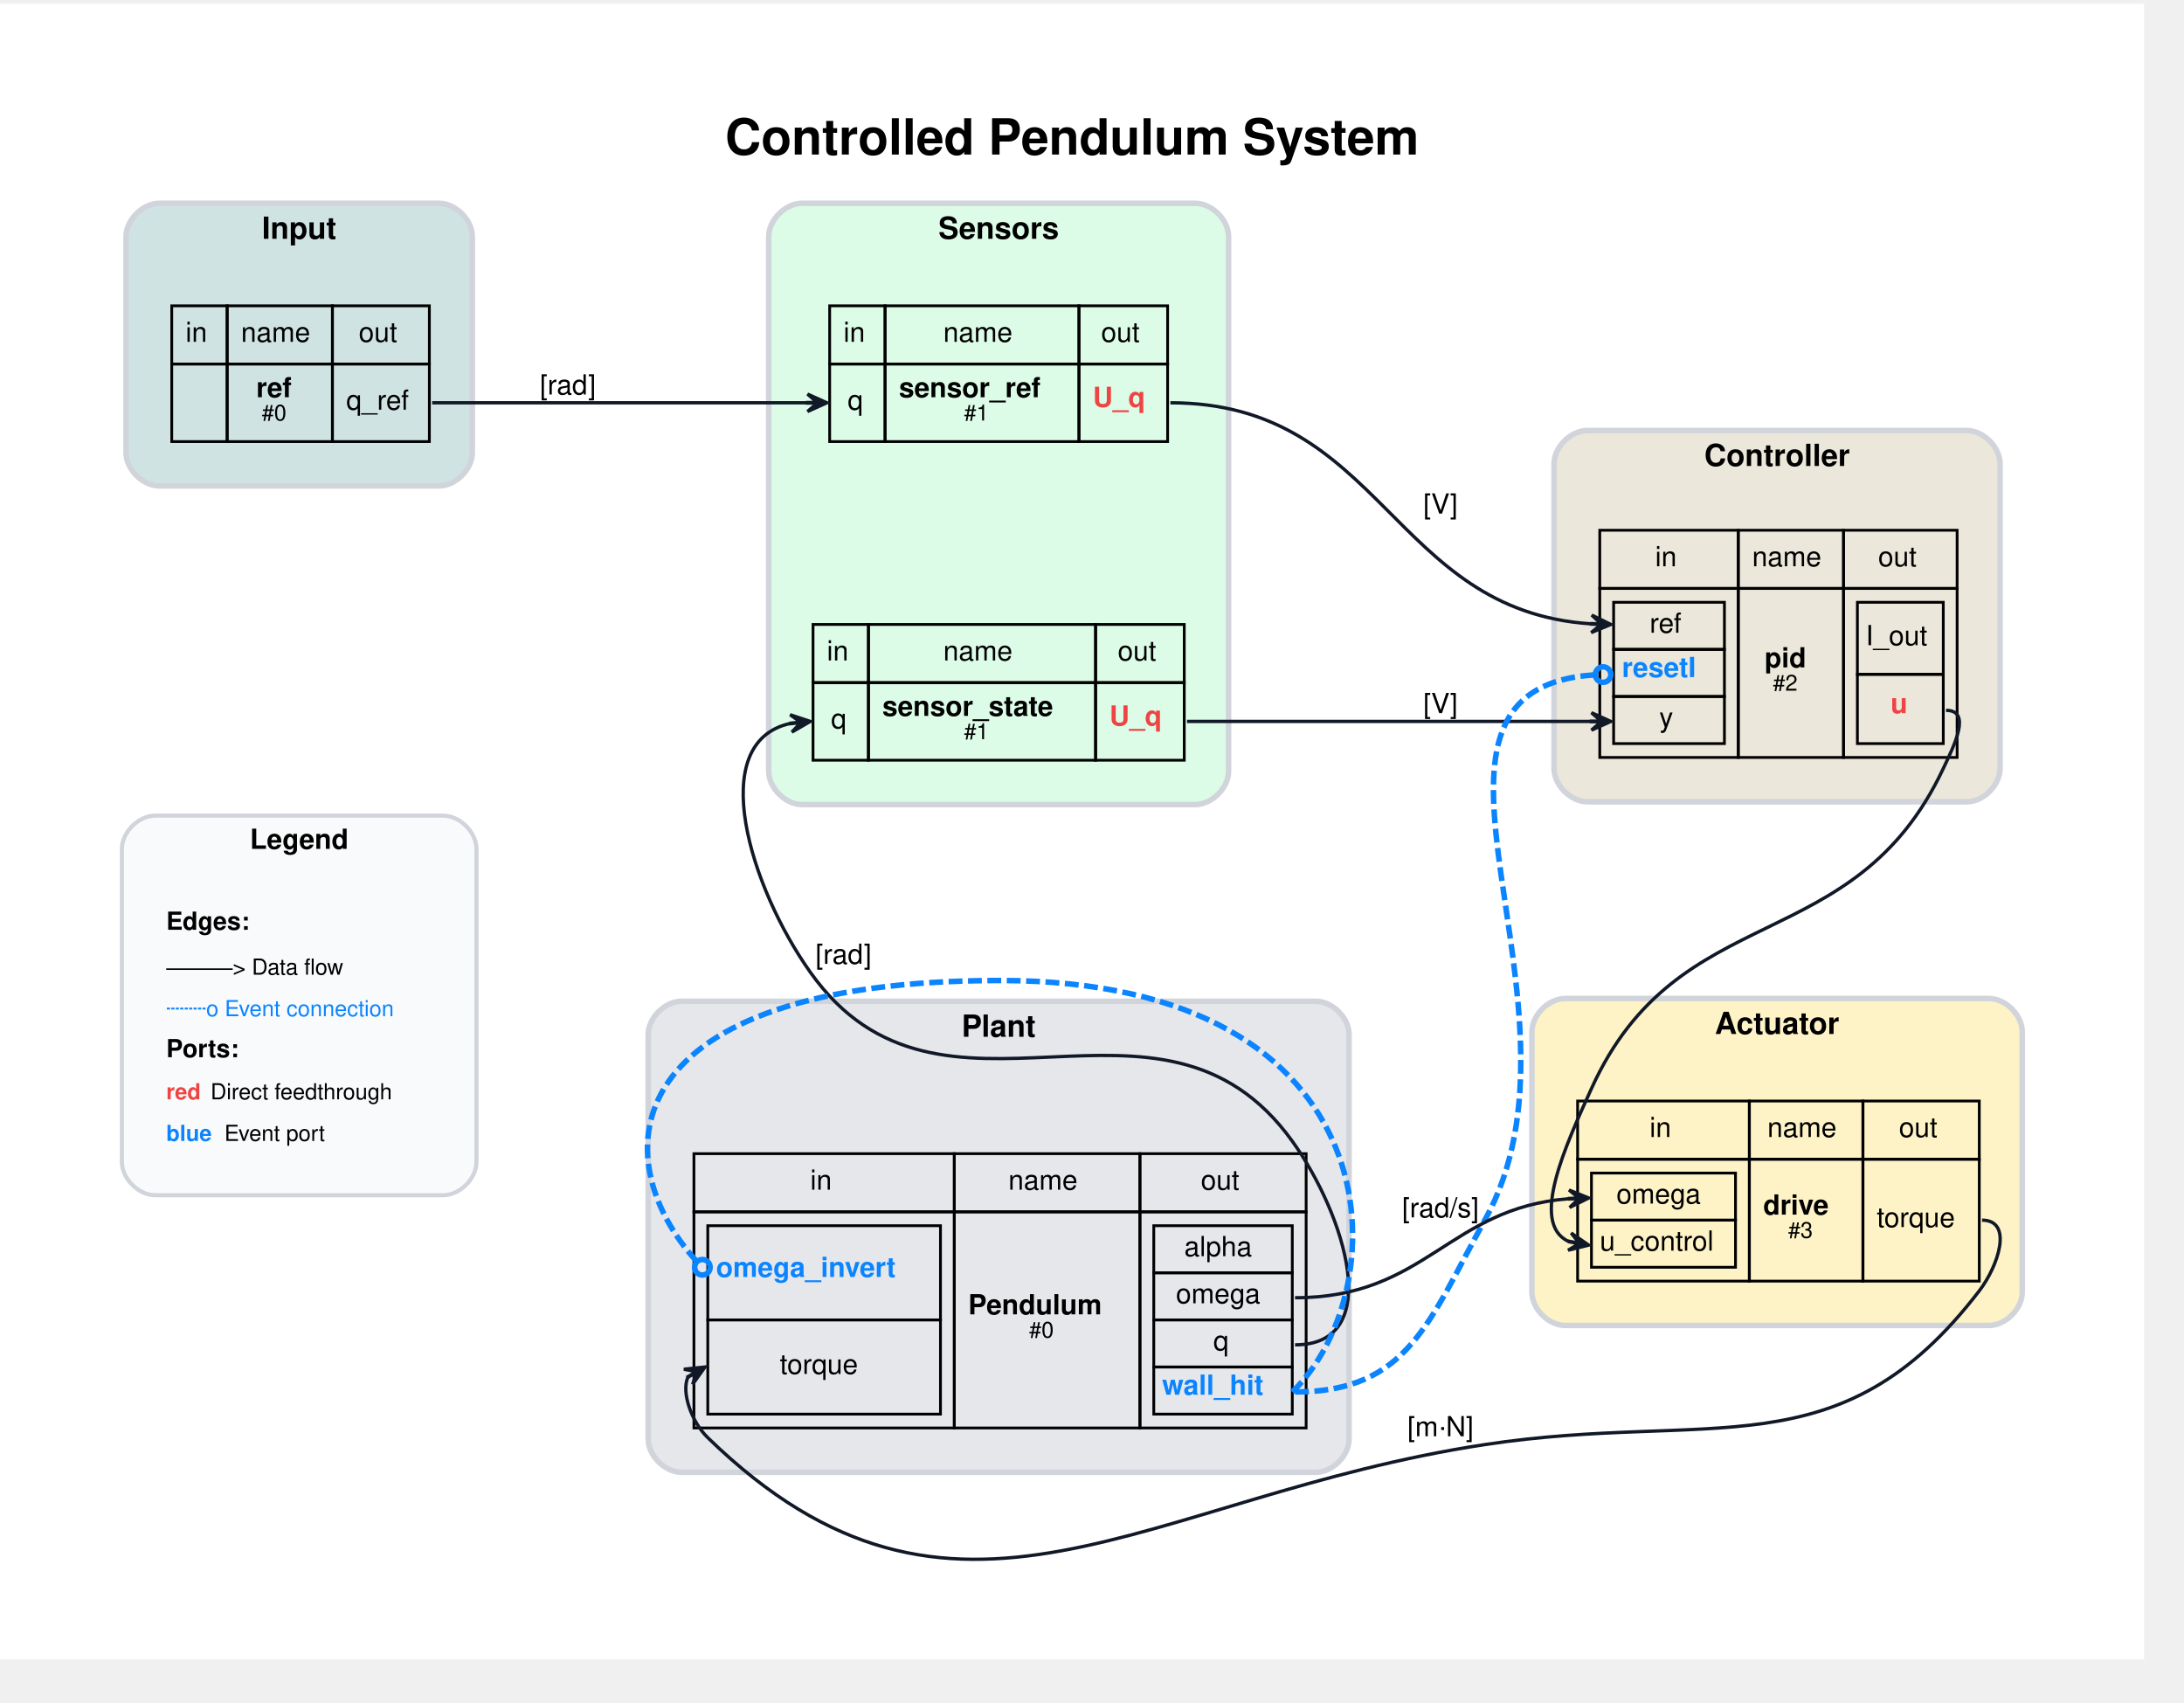
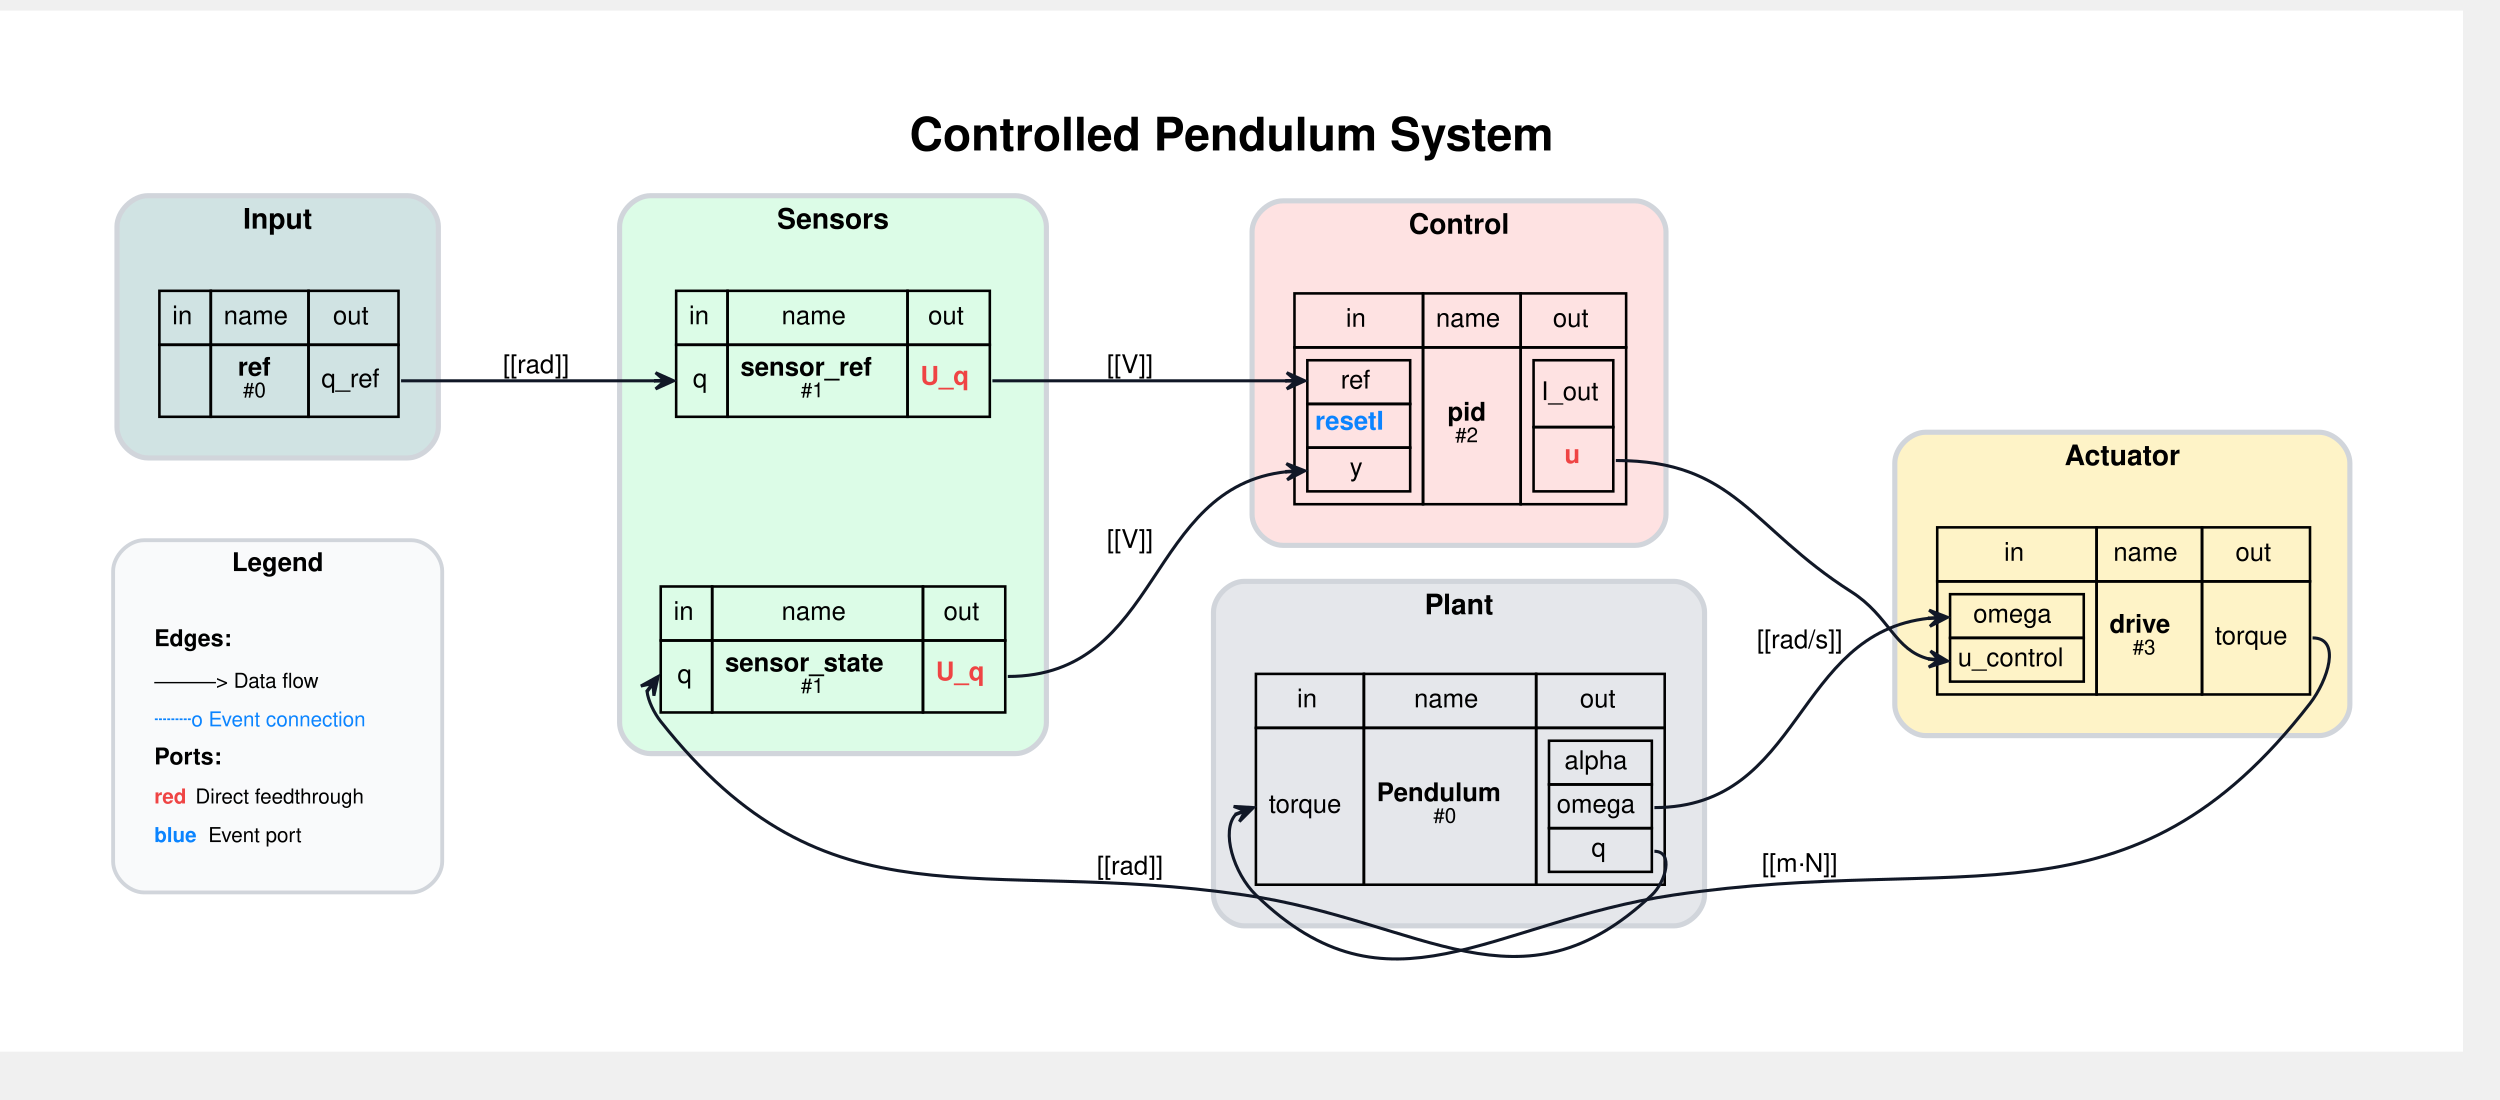
- <svg xmlns="http://www.w3.org/2000/svg" width="803pt" height="626pt" viewBox="14.40 14.40 788.40 611.87">
-   <g id="graph0" class="graph" transform="scale(1 1) rotate(0) translate(50.4 575.87)">
-     <polygon fill="white" stroke="transparent" points="-36,36 -36,-561.47 738,-561.47 738,36 -36,36" />
-     <text text-anchor="middle" x="351" y="-507.07" font-family="Helvetica,sans-Serif" font-weight="bold" font-size="18.00">Controlled Pendulum System</text>
+ <svg xmlns="http://www.w3.org/2000/svg" width="987pt" height="434pt" viewBox="14.40 14.40 972.40 419.34">
+   <g id="graph0" class="graph" transform="scale(1 1) rotate(0) translate(50.4 383.34)">
+     <polygon fill="white" stroke="transparent" points="-36,36 -36,-368.94 922,-368.94 922,36 -36,36" />
+     <text text-anchor="middle" x="443" y="-314.54" font-family="Helvetica,sans-Serif" font-weight="bold" font-size="18.00">Controlled Pendulum System</text>
    <g id="clust1" class="cluster">
-       <path fill="#f9fafb" stroke="#d1d5db" stroke-width="1.5" d="M20,-131.47C20,-131.47 124,-131.47 124,-131.47 130,-131.47 136,-137.47 136,-143.47 136,-143.47 136,-256.47 136,-256.47 136,-262.47 130,-268.47 124,-268.47 124,-268.47 20,-268.47 20,-268.47 14,-268.47 8,-262.47 8,-256.47 8,-256.47 8,-143.47 8,-143.47 8,-137.47 14,-131.47 20,-131.47" />
-       <text text-anchor="middle" x="72" y="-256.47" font-family="Helvetica,sans-Serif" font-weight="bold" font-size="10.00">Legend</text>
+       <path fill="#f9fafb" stroke="#d1d5db" stroke-width="1.5" d="M20,-25.94C20,-25.94 124,-25.94 124,-25.94 130,-25.94 136,-31.94 136,-37.94 136,-37.94 136,-150.94 136,-150.94 136,-156.94 130,-162.94 124,-162.94 124,-162.94 20,-162.94 20,-162.94 14,-162.94 8,-156.94 8,-150.94 8,-150.94 8,-37.94 8,-37.94 8,-31.94 14,-25.94 20,-25.94" />
+       <text text-anchor="middle" x="72" y="-150.94" font-family="Helvetica,sans-Serif" font-weight="bold" font-size="10.00">Legend</text>
    </g>
    <g id="clust2" class="cluster">
-       <path fill="#d0e3e3" stroke="#d1d5db" stroke-width="2" d="M21.5,-387.47C21.5,-387.47 122.5,-387.47 122.5,-387.47 128.5,-387.47 134.5,-393.47 134.5,-399.47 134.5,-399.47 134.5,-477.47 134.5,-477.47 134.5,-483.47 128.5,-489.47 122.5,-489.47 122.5,-489.47 21.5,-489.47 21.5,-489.47 15.5,-489.47 9.5,-483.47 9.5,-477.47 9.5,-477.47 9.5,-399.47 9.5,-399.47 9.5,-393.47 15.5,-387.47 21.5,-387.47" />
-       <text text-anchor="middle" x="72" y="-476.67" font-family="Helvetica,sans-Serif" font-weight="bold" font-size="11.00">Input</text>
+       <path fill="#d0e3e3" stroke="#d1d5db" stroke-width="2" d="M21.5,-194.94C21.5,-194.94 122.5,-194.94 122.5,-194.94 128.5,-194.94 134.5,-200.94 134.5,-206.94 134.5,-206.94 134.5,-284.94 134.5,-284.94 134.5,-290.94 128.5,-296.94 122.5,-296.94 122.5,-296.94 21.5,-296.94 21.5,-296.94 15.5,-296.94 9.5,-290.94 9.5,-284.94 9.5,-284.94 9.5,-206.94 9.5,-206.94 9.5,-200.94 15.5,-194.94 21.5,-194.94" />
+       <text text-anchor="middle" x="72" y="-284.14" font-family="Helvetica,sans-Serif" font-weight="bold" font-size="11.00">Input</text>
    </g>
    <g id="clust3" class="cluster">
-       <path fill="#dcfce7" stroke="#d1d5db" stroke-width="2" d="M253.5,-272.47C253.5,-272.47 395.5,-272.47 395.5,-272.47 401.5,-272.47 407.5,-278.47 407.5,-284.47 407.5,-284.47 407.5,-477.47 407.5,-477.47 407.5,-483.47 401.5,-489.47 395.5,-489.47 395.5,-489.47 253.5,-489.47 253.5,-489.47 247.5,-489.47 241.5,-483.47 241.5,-477.47 241.5,-477.47 241.5,-284.47 241.5,-284.47 241.5,-278.47 247.5,-272.47 253.5,-272.47" />
-       <text text-anchor="middle" x="324.5" y="-476.67" font-family="Helvetica,sans-Serif" font-weight="bold" font-size="11.00">Sensors</text>
+       <path fill="#dcfce7" stroke="#d1d5db" stroke-width="2" d="M217,-79.94C217,-79.94 359,-79.94 359,-79.94 365,-79.94 371,-85.94 371,-91.94 371,-91.94 371,-284.94 371,-284.94 371,-290.94 365,-296.94 359,-296.94 359,-296.94 217,-296.94 217,-296.94 211,-296.94 205,-290.94 205,-284.94 205,-284.94 205,-91.94 205,-91.94 205,-85.94 211,-79.94 217,-79.94" />
+       <text text-anchor="middle" x="288" y="-284.14" font-family="Helvetica,sans-Serif" font-weight="bold" font-size="11.00">Sensors</text>
    </g>
    <g id="clust4" class="cluster">
-       <path fill="#ebe7da" stroke="#d1d5db" stroke-width="2" d="M537,-273.47C537,-273.47 674,-273.47 674,-273.47 680,-273.47 686,-279.47 686,-285.47 686,-285.47 686,-395.47 686,-395.47 686,-401.47 680,-407.47 674,-407.47 674,-407.47 537,-407.47 537,-407.47 531,-407.47 525,-401.47 525,-395.47 525,-395.47 525,-285.47 525,-285.47 525,-279.47 531,-273.47 537,-273.47" />
-       <text text-anchor="middle" x="605.5" y="-394.67" font-family="Helvetica,sans-Serif" font-weight="bold" font-size="11.00">Controller</text>
+       <path fill="#fee2e2" stroke="#d1d5db" stroke-width="2" d="M463,-160.94C463,-160.94 600,-160.94 600,-160.94 606,-160.94 612,-166.94 612,-172.94 612,-172.94 612,-282.94 612,-282.94 612,-288.94 606,-294.94 600,-294.94 600,-294.94 463,-294.94 463,-294.94 457,-294.94 451,-288.94 451,-282.94 451,-282.94 451,-172.94 451,-172.94 451,-166.94 457,-160.94 463,-160.94" />
+       <text text-anchor="middle" x="531.5" y="-282.14" font-family="Helvetica,sans-Serif" font-weight="bold" font-size="11.00">Control</text>
    </g>
    <g id="clust5" class="cluster">
-       <path fill="#fef3c7" stroke="#d1d5db" stroke-width="2" d="M529,-84.47C529,-84.47 682,-84.47 682,-84.47 688,-84.47 694,-90.47 694,-96.47 694,-96.47 694,-190.47 694,-190.47 694,-196.47 688,-202.47 682,-202.47 682,-202.47 529,-202.47 529,-202.47 523,-202.47 517,-196.47 517,-190.47 517,-190.47 517,-96.47 517,-96.47 517,-90.47 523,-84.47 529,-84.47" />
-       <text text-anchor="middle" x="605.5" y="-189.67" font-family="Helvetica,sans-Serif" font-weight="bold" font-size="11.00">Actuator</text>
+       <path fill="#fef3c7" stroke="#d1d5db" stroke-width="2" d="M713,-86.94C713,-86.94 866,-86.94 866,-86.94 872,-86.94 878,-92.94 878,-98.94 878,-98.94 878,-192.94 878,-192.94 878,-198.94 872,-204.94 866,-204.94 866,-204.94 713,-204.94 713,-204.94 707,-204.94 701,-198.94 701,-192.94 701,-192.94 701,-98.94 701,-98.94 701,-92.94 707,-86.94 713,-86.94" />
+       <text text-anchor="middle" x="789.5" y="-192.14" font-family="Helvetica,sans-Serif" font-weight="bold" font-size="11.00">Actuator</text>
    </g>
    <g id="clust6" class="cluster">
-       <path fill="#e5e7eb" stroke="#d1d5db" stroke-width="2" d="M210,-31.47C210,-31.47 439,-31.47 439,-31.47 445,-31.47 451,-37.47 451,-43.47 451,-43.47 451,-189.47 451,-189.47 451,-195.47 445,-201.47 439,-201.47 439,-201.47 210,-201.47 210,-201.47 204,-201.47 198,-195.47 198,-189.47 198,-189.47 198,-43.47 198,-43.47 198,-37.47 204,-31.47 210,-31.47" />
-       <text text-anchor="middle" x="324.5" y="-188.67" font-family="Helvetica,sans-Serif" font-weight="bold" font-size="11.00">Plant</text>
+       <path fill="#e5e7eb" stroke="#d1d5db" stroke-width="2" d="M448,-12.94C448,-12.94 615,-12.94 615,-12.94 621,-12.94 627,-18.94 627,-24.94 627,-24.94 627,-134.94 627,-134.94 627,-140.94 621,-146.94 615,-146.94 615,-146.94 448,-146.94 448,-146.94 442,-146.94 436,-140.94 436,-134.94 436,-134.94 436,-24.94 436,-24.94 436,-18.94 442,-12.94 448,-12.94" />
+       <text text-anchor="middle" x="531.5" y="-134.14" font-family="Helvetica,sans-Serif" font-weight="bold" font-size="11.00">Plant</text>
    </g>
    <g id="node1" class="node">
-       <text text-anchor="start" x="24" y="-227.27" font-family="Helvetica,sans-Serif" font-weight="bold" font-size="9.00">Edges:</text>
-       <text text-anchor="start" x="24" y="-211.07" font-family="Helvetica,sans-Serif" font-size="8.00">───&gt; Data flow</text>
-       <text text-anchor="start" x="24" y="-196.07" font-family="Helvetica,sans-Serif" font-size="8.00" fill="#0b84ff">┄┄┄o Event connection</text>
-       <text text-anchor="start" x="24" y="-181.27" font-family="Helvetica,sans-Serif" font-weight="bold" font-size="9.00">Ports:</text>
-       <text text-anchor="start" x="24" y="-166.07" font-family="Helvetica,sans-Serif" font-weight="bold" font-size="8.00" fill="#ef4444">red</text>
-       <text text-anchor="start" x="40" y="-166.07" font-family="Helvetica,sans-Serif" font-size="8.00"> Direct feedthrough</text>
-       <text text-anchor="start" x="24" y="-151.07" font-family="Helvetica,sans-Serif" font-weight="bold" font-size="8.00" fill="#0b84ff">blue</text>
-       <text text-anchor="start" x="45" y="-151.07" font-family="Helvetica,sans-Serif" font-size="8.00"> Event port</text>
+       <text text-anchor="start" x="24" y="-121.74" font-family="Helvetica,sans-Serif" font-weight="bold" font-size="9.00">Edges:</text>
+       <text text-anchor="start" x="24" y="-105.54" font-family="Helvetica,sans-Serif" font-size="8.00">───&gt; Data flow</text>
+       <text text-anchor="start" x="24" y="-90.54" font-family="Helvetica,sans-Serif" font-size="8.00" fill="#0b84ff">┄┄┄o Event connection</text>
+       <text text-anchor="start" x="24" y="-75.74" font-family="Helvetica,sans-Serif" font-weight="bold" font-size="9.00">Ports:</text>
+       <text text-anchor="start" x="24" y="-60.54" font-family="Helvetica,sans-Serif" font-weight="bold" font-size="8.00" fill="#ef4444">red</text>
+       <text text-anchor="start" x="40" y="-60.54" font-family="Helvetica,sans-Serif" font-size="8.00"> Direct feedthrough</text>
+       <text text-anchor="start" x="24" y="-45.54" font-family="Helvetica,sans-Serif" font-weight="bold" font-size="8.00" fill="#0b84ff">blue</text>
+       <text text-anchor="start" x="45" y="-45.54" font-family="Helvetica,sans-Serif" font-size="8.00"> Event port</text>
    </g>
    <g id="node2" class="node">
-       <polygon fill="none" stroke="black" points="26,-431.47 26,-452.47 46,-452.47 46,-431.47 26,-431.47" />
-       <text text-anchor="start" x="31" y="-439.47" font-family="Helvetica,sans-Serif" font-size="10.00">in</text>
-       <polygon fill="none" stroke="black" points="46,-431.47 46,-452.47 84,-452.47 84,-431.47 46,-431.47" />
-       <text text-anchor="start" x="51" y="-439.47" font-family="Helvetica,sans-Serif" font-size="10.00">name</text>
-       <polygon fill="none" stroke="black" points="84,-431.47 84,-452.47 119,-452.47 119,-431.47 84,-431.47" />
-       <text text-anchor="start" x="93.5" y="-439.47" font-family="Helvetica,sans-Serif" font-size="10.00">out</text>
-       <polygon fill="none" stroke="black" points="26,-403.47 26,-431.47 46,-431.47 46,-403.47 26,-403.47" />
-       <polygon fill="none" stroke="black" points="46,-403.47 46,-431.47 84,-431.47 84,-403.47 46,-403.47" />
-       <text text-anchor="start" x="56.5" y="-419.47" font-family="Helvetica,sans-Serif" font-weight="bold" font-size="10.00">ref</text>
-       <text text-anchor="start" x="58.5" y="-411.07" font-family="Helvetica,sans-Serif" font-size="8.00">#0</text>
-       <polygon fill="none" stroke="black" points="84,-403.47 84,-431.47 119,-431.47 119,-403.47 84,-403.47" />
-       <text text-anchor="start" x="89" y="-414.97" font-family="Helvetica,sans-Serif" font-size="10.00">q_ref</text>
+       <polygon fill="none" stroke="black" points="26,-238.94 26,-259.94 46,-259.94 46,-238.94 26,-238.94" />
+       <text text-anchor="start" x="31" y="-246.94" font-family="Helvetica,sans-Serif" font-size="10.00">in</text>
+       <polygon fill="none" stroke="black" points="46,-238.94 46,-259.94 84,-259.94 84,-238.94 46,-238.94" />
+       <text text-anchor="start" x="51" y="-246.94" font-family="Helvetica,sans-Serif" font-size="10.00">name</text>
+       <polygon fill="none" stroke="black" points="84,-238.94 84,-259.94 119,-259.94 119,-238.94 84,-238.94" />
+       <text text-anchor="start" x="93.5" y="-246.94" font-family="Helvetica,sans-Serif" font-size="10.00">out</text>
+       <polygon fill="none" stroke="black" points="26,-210.94 26,-238.94 46,-238.94 46,-210.94 26,-210.94" />
+       <polygon fill="none" stroke="black" points="46,-210.94 46,-238.94 84,-238.94 84,-210.94 46,-210.94" />
+       <text text-anchor="start" x="56.5" y="-226.94" font-family="Helvetica,sans-Serif" font-weight="bold" font-size="10.00">ref</text>
+       <text text-anchor="start" x="58.5" y="-218.54" font-family="Helvetica,sans-Serif" font-size="8.00">#0</text>
+       <polygon fill="none" stroke="black" points="84,-210.94 84,-238.94 119,-238.94 119,-210.94 84,-210.94" />
+       <text text-anchor="start" x="89" y="-222.44" font-family="Helvetica,sans-Serif" font-size="10.00">q_ref</text>
    </g>
    <g id="node3" class="node">
-       <polygon fill="none" stroke="black" points="263.5,-431.47 263.5,-452.47 283.5,-452.47 283.5,-431.47 263.5,-431.47" />
-       <text text-anchor="start" x="268.5" y="-439.47" font-family="Helvetica,sans-Serif" font-size="10.00">in</text>
-       <polygon fill="none" stroke="black" points="283.5,-431.47 283.5,-452.47 353.5,-452.47 353.5,-431.47 283.5,-431.47" />
-       <text text-anchor="start" x="304.5" y="-439.47" font-family="Helvetica,sans-Serif" font-size="10.00">name</text>
-       <polygon fill="none" stroke="black" points="353.5,-431.47 353.5,-452.47 385.5,-452.47 385.5,-431.47 353.5,-431.47" />
-       <text text-anchor="start" x="361.5" y="-439.47" font-family="Helvetica,sans-Serif" font-size="10.00">out</text>
-       <polygon fill="none" stroke="black" points="263.5,-403.47 263.5,-431.47 283.5,-431.47 283.5,-403.47 263.5,-403.47" />
-       <text text-anchor="start" x="270" y="-414.97" font-family="Helvetica,sans-Serif" font-size="10.00">q</text>
-       <polygon fill="none" stroke="black" points="283.5,-403.47 283.5,-431.47 353.5,-431.47 353.5,-403.47 283.5,-403.47" />
-       <text text-anchor="start" x="288.5" y="-419.47" font-family="Helvetica,sans-Serif" font-weight="bold" font-size="10.00">sensor_ref</text>
-       <text text-anchor="start" x="312" y="-411.07" font-family="Helvetica,sans-Serif" font-size="8.00">#1</text>
-       <polygon fill="none" stroke="black" points="353.5,-403.47 353.5,-431.47 385.5,-431.47 385.5,-403.47 353.5,-403.47" />
-       <text text-anchor="start" x="358.5" y="-415.97" font-family="Helvetica,sans-Serif" font-weight="bold" font-size="10.00" fill="#ef4444">U_q</text>
+       <polygon fill="none" stroke="black" points="227,-238.94 227,-259.94 247,-259.94 247,-238.94 227,-238.94" />
+       <text text-anchor="start" x="232" y="-246.94" font-family="Helvetica,sans-Serif" font-size="10.00">in</text>
+       <polygon fill="none" stroke="black" points="247,-238.94 247,-259.94 317,-259.94 317,-238.94 247,-238.94" />
+       <text text-anchor="start" x="268" y="-246.94" font-family="Helvetica,sans-Serif" font-size="10.00">name</text>
+       <polygon fill="none" stroke="black" points="317,-238.94 317,-259.94 349,-259.94 349,-238.94 317,-238.94" />
+       <text text-anchor="start" x="325" y="-246.94" font-family="Helvetica,sans-Serif" font-size="10.00">out</text>
+       <polygon fill="none" stroke="black" points="227,-210.94 227,-238.94 247,-238.94 247,-210.94 227,-210.94" />
+       <text text-anchor="start" x="233.5" y="-222.44" font-family="Helvetica,sans-Serif" font-size="10.00">q</text>
+       <polygon fill="none" stroke="black" points="247,-210.94 247,-238.94 317,-238.94 317,-210.94 247,-210.94" />
+       <text text-anchor="start" x="252" y="-226.94" font-family="Helvetica,sans-Serif" font-weight="bold" font-size="10.00">sensor_ref</text>
+       <text text-anchor="start" x="275.5" y="-218.54" font-family="Helvetica,sans-Serif" font-size="8.00">#1</text>
+       <polygon fill="none" stroke="black" points="317,-210.94 317,-238.94 349,-238.94 349,-210.94 317,-210.94" />
+       <text text-anchor="start" x="322" y="-223.44" font-family="Helvetica,sans-Serif" font-weight="bold" font-size="10.00" fill="#ef4444">U_q</text>
    </g>
    <g id="edge1" class="edge">
-       <path fill="none" stroke="#111827" stroke-width="1.2" d="M120,-417.47C180.86,-417.47 197.86,-417.47 255.29,-417.47" />
-       <polygon fill="#111827" stroke="#111827" stroke-width="1.2" points="262.5,-417.47 255.5,-420.62 259,-417.57 255.5,-417.57 255.5,-417.47 255.5,-417.37 259,-417.37 255.5,-414.32 262.5,-417.47 262.5,-417.47" />
-       <text text-anchor="middle" x="169" y="-420.47" font-family="Helvetica,sans-Serif" font-size="10.00">[rad]</text>
+       <path fill="none" stroke="#111827" stroke-width="1.2" d="M120,-224.94C164.63,-224.94 177.55,-224.94 218.83,-224.94" />
+       <polygon fill="#111827" stroke="#111827" stroke-width="1.2" points="226,-224.94 219,-228.09 222.5,-225.04 219,-225.04 219,-224.94 219,-224.84 222.5,-224.84 219,-221.79 226,-224.94 226,-224.94" />
+       <text text-anchor="middle" x="172.5" y="-227.94" font-family="Helvetica,sans-Serif" font-size="10.00">[[rad]]</text>
    </g>
    <g id="node5" class="node">
-       <polygon fill="none" stroke="black" points="541.5,-350.47 541.5,-371.47 591.5,-371.47 591.5,-350.47 541.5,-350.47" />
-       <text text-anchor="start" x="561.5" y="-358.47" font-family="Helvetica,sans-Serif" font-size="10.00">in</text>
-       <polygon fill="none" stroke="black" points="591.5,-350.47 591.5,-371.47 629.5,-371.47 629.5,-350.47 591.5,-350.47" />
-       <text text-anchor="start" x="596.5" y="-358.47" font-family="Helvetica,sans-Serif" font-size="10.00">name</text>
-       <polygon fill="none" stroke="black" points="629.5,-350.47 629.5,-371.47 670.5,-371.47 670.5,-350.47 629.5,-350.47" />
-       <text text-anchor="start" x="642" y="-358.47" font-family="Helvetica,sans-Serif" font-size="10.00">out</text>
-       <polygon fill="none" stroke="black" points="541.5,-289.47 541.5,-350.47 591.5,-350.47 591.5,-289.47 541.5,-289.47" />
-       <polygon fill="none" stroke="black" points="546.5,-328.47 546.5,-345.47 586.5,-345.47 586.5,-328.47 546.5,-328.47" />
-       <text text-anchor="start" x="559.5" y="-334.47" font-family="Helvetica,sans-Serif" font-size="10.00">ref</text>
-       <polygon fill="none" stroke="black" points="546.5,-311.47 546.5,-328.47 586.5,-328.47 586.5,-311.47 546.5,-311.47" />
-       <text text-anchor="start" x="549.5" y="-318.47" font-family="Helvetica,sans-Serif" font-weight="bold" font-size="10.00" fill="#0b84ff">resetI</text>
-       <polygon fill="none" stroke="black" points="546.5,-294.47 546.5,-311.47 586.5,-311.47 586.5,-294.47 546.5,-294.47" />
-       <text text-anchor="start" x="563" y="-300.47" font-family="Helvetica,sans-Serif" font-size="10.00">y</text>
-       <polygon fill="none" stroke="black" points="591.5,-289.47 591.5,-350.47 629.5,-350.47 629.5,-289.47 591.5,-289.47" />
-       <text text-anchor="start" x="601" y="-321.97" font-family="Helvetica,sans-Serif" font-weight="bold" font-size="10.00">pid</text>
-       <text text-anchor="start" x="604" y="-313.57" font-family="Helvetica,sans-Serif" font-size="8.00">#2</text>
-       <polygon fill="none" stroke="black" points="629.5,-289.47 629.5,-350.47 670.5,-350.47 670.5,-289.47 629.5,-289.47" />
-       <polygon fill="none" stroke="black" points="634.5,-319.47 634.5,-345.47 665.5,-345.47 665.5,-319.47 634.5,-319.47" />
-       <text text-anchor="start" x="637.5" y="-329.97" font-family="Helvetica,sans-Serif" font-size="10.00">I_out</text>
-       <polygon fill="none" stroke="black" points="634.5,-294.47 634.5,-319.47 665.5,-319.47 665.5,-294.47 634.5,-294.47" />
-       <text text-anchor="start" x="646.5" y="-305.47" font-family="Helvetica,sans-Serif" font-weight="bold" font-size="10.00" fill="#ef4444">u</text>
+       <polygon fill="none" stroke="black" points="467.5,-237.94 467.5,-258.94 517.5,-258.94 517.5,-237.94 467.5,-237.94" />
+       <text text-anchor="start" x="487.5" y="-245.94" font-family="Helvetica,sans-Serif" font-size="10.00">in</text>
+       <polygon fill="none" stroke="black" points="517.5,-237.94 517.5,-258.94 555.5,-258.94 555.5,-237.94 517.5,-237.94" />
+       <text text-anchor="start" x="522.5" y="-245.94" font-family="Helvetica,sans-Serif" font-size="10.00">name</text>
+       <polygon fill="none" stroke="black" points="555.5,-237.94 555.5,-258.94 596.5,-258.94 596.5,-237.94 555.5,-237.94" />
+       <text text-anchor="start" x="568" y="-245.94" font-family="Helvetica,sans-Serif" font-size="10.00">out</text>
+       <polygon fill="none" stroke="black" points="467.5,-176.94 467.5,-237.94 517.5,-237.94 517.5,-176.94 467.5,-176.94" />
+       <polygon fill="none" stroke="black" points="472.5,-215.94 472.5,-232.94 512.5,-232.94 512.5,-215.94 472.5,-215.94" />
+       <text text-anchor="start" x="485.5" y="-221.94" font-family="Helvetica,sans-Serif" font-size="10.00">ref</text>
+       <polygon fill="none" stroke="black" points="472.5,-198.94 472.5,-215.94 512.5,-215.94 512.5,-198.94 472.5,-198.94" />
+       <text text-anchor="start" x="475.5" y="-205.94" font-family="Helvetica,sans-Serif" font-weight="bold" font-size="10.00" fill="#0b84ff">resetI</text>
+       <polygon fill="none" stroke="black" points="472.5,-181.94 472.5,-198.94 512.5,-198.94 512.5,-181.94 472.5,-181.94" />
+       <text text-anchor="start" x="489" y="-187.94" font-family="Helvetica,sans-Serif" font-size="10.00">y</text>
+       <polygon fill="none" stroke="black" points="517.5,-176.94 517.5,-237.94 555.5,-237.94 555.5,-176.94 517.5,-176.94" />
+       <text text-anchor="start" x="527" y="-209.44" font-family="Helvetica,sans-Serif" font-weight="bold" font-size="10.00">pid</text>
+       <text text-anchor="start" x="530" y="-201.04" font-family="Helvetica,sans-Serif" font-size="8.00">#2</text>
+       <polygon fill="none" stroke="black" points="555.5,-176.94 555.5,-237.94 596.5,-237.94 596.5,-176.94 555.5,-176.94" />
+       <polygon fill="none" stroke="black" points="560.5,-206.94 560.5,-232.94 591.5,-232.94 591.5,-206.94 560.5,-206.94" />
+       <text text-anchor="start" x="563.5" y="-217.44" font-family="Helvetica,sans-Serif" font-size="10.00">I_out</text>
+       <polygon fill="none" stroke="black" points="560.5,-181.94 560.5,-206.94 591.5,-206.94 591.5,-181.94 560.5,-181.94" />
+       <text text-anchor="start" x="572.5" y="-192.94" font-family="Helvetica,sans-Serif" font-weight="bold" font-size="10.00" fill="#ef4444">u</text>
    </g>
    <g id="edge3" class="edge">
-       <path fill="none" stroke="#111827" stroke-width="1.2" d="M386.5,-417.47C463.14,-417.47 466.27,-342.39 538.31,-337.69" />
-       <polygon fill="#111827" stroke="#111827" stroke-width="1.2" points="545.5,-337.47 538.6,-340.84 542,-337.68 538.51,-337.79 538.5,-337.69 538.5,-337.59 542,-337.48 538.4,-334.54 545.5,-337.47 545.5,-337.47" />
-       <text text-anchor="middle" x="484" y="-377.47" font-family="Helvetica,sans-Serif" font-size="10.00">[V]</text>
+       <path fill="none" stroke="#111827" stroke-width="1.2" d="M350,-224.94C401.57,-224.94 416.21,-224.94 464.46,-224.94" />
+       <polygon fill="#111827" stroke="#111827" stroke-width="1.2" points="471.5,-224.94 464.5,-228.09 468,-225.04 464.5,-225.04 464.5,-224.94 464.5,-224.84 468,-224.84 464.5,-221.79 471.5,-224.94 471.5,-224.94" />
+       <text text-anchor="middle" x="403.5" y="-227.94" font-family="Helvetica,sans-Serif" font-size="10.00">[[V]]</text>
    </g>
    <g id="node4" class="node">
-       <polygon fill="none" stroke="black" points="257.5,-316.47 257.5,-337.47 277.5,-337.47 277.5,-316.47 257.5,-316.47" />
-       <text text-anchor="start" x="262.5" y="-324.47" font-family="Helvetica,sans-Serif" font-size="10.00">in</text>
-       <polygon fill="none" stroke="black" points="277.5,-316.47 277.5,-337.47 359.5,-337.47 359.5,-316.47 277.5,-316.47" />
-       <text text-anchor="start" x="304.5" y="-324.47" font-family="Helvetica,sans-Serif" font-size="10.00">name</text>
-       <polygon fill="none" stroke="black" points="359.5,-316.47 359.5,-337.47 391.5,-337.47 391.5,-316.47 359.5,-316.47" />
-       <text text-anchor="start" x="367.5" y="-324.47" font-family="Helvetica,sans-Serif" font-size="10.00">out</text>
-       <polygon fill="none" stroke="black" points="257.5,-288.47 257.5,-316.47 277.5,-316.47 277.5,-288.47 257.5,-288.47" />
-       <text text-anchor="start" x="264" y="-299.97" font-family="Helvetica,sans-Serif" font-size="10.00">q</text>
-       <polygon fill="none" stroke="black" points="277.5,-288.47 277.5,-316.47 359.5,-316.47 359.5,-288.47 277.5,-288.47" />
-       <text text-anchor="start" x="282.5" y="-304.47" font-family="Helvetica,sans-Serif" font-weight="bold" font-size="10.00">sensor_state</text>
-       <text text-anchor="start" x="312" y="-296.07" font-family="Helvetica,sans-Serif" font-size="8.00">#1</text>
-       <polygon fill="none" stroke="black" points="359.5,-288.47 359.5,-316.47 391.5,-316.47 391.5,-288.47 359.5,-288.47" />
-       <text text-anchor="start" x="364.5" y="-300.97" font-family="Helvetica,sans-Serif" font-weight="bold" font-size="10.00" fill="#ef4444">U_q</text>
+       <polygon fill="none" stroke="black" points="221,-123.94 221,-144.94 241,-144.94 241,-123.94 221,-123.94" />
+       <text text-anchor="start" x="226" y="-131.94" font-family="Helvetica,sans-Serif" font-size="10.00">in</text>
+       <polygon fill="none" stroke="black" points="241,-123.94 241,-144.94 323,-144.94 323,-123.94 241,-123.94" />
+       <text text-anchor="start" x="268" y="-131.94" font-family="Helvetica,sans-Serif" font-size="10.00">name</text>
+       <polygon fill="none" stroke="black" points="323,-123.94 323,-144.94 355,-144.94 355,-123.94 323,-123.94" />
+       <text text-anchor="start" x="331" y="-131.94" font-family="Helvetica,sans-Serif" font-size="10.00">out</text>
+       <polygon fill="none" stroke="black" points="221,-95.94 221,-123.94 241,-123.94 241,-95.94 221,-95.94" />
+       <text text-anchor="start" x="227.5" y="-107.44" font-family="Helvetica,sans-Serif" font-size="10.00">q</text>
+       <polygon fill="none" stroke="black" points="241,-95.94 241,-123.94 323,-123.94 323,-95.94 241,-95.94" />
+       <text text-anchor="start" x="246" y="-111.94" font-family="Helvetica,sans-Serif" font-weight="bold" font-size="10.00">sensor_state</text>
+       <text text-anchor="start" x="275.5" y="-103.54" font-family="Helvetica,sans-Serif" font-size="8.00">#1</text>
+       <polygon fill="none" stroke="black" points="323,-95.94 323,-123.94 355,-123.94 355,-95.94 323,-95.94" />
+       <text text-anchor="start" x="328" y="-108.44" font-family="Helvetica,sans-Serif" font-weight="bold" font-size="10.00" fill="#ef4444">U_q</text>
    </g>
    <g id="edge4" class="edge">
-       <path fill="none" stroke="#111827" stroke-width="1.2" d="M392.5,-302.47C457.98,-302.47 476.17,-302.47 538.14,-302.47" />
-       <polygon fill="#111827" stroke="#111827" stroke-width="1.2" points="545.5,-302.47 538.5,-305.62 542,-302.57 538.5,-302.57 538.5,-302.47 538.5,-302.37 542,-302.37 538.5,-299.32 545.5,-302.47 545.5,-302.47" />
-       <text text-anchor="middle" x="484" y="-305.47" font-family="Helvetica,sans-Serif" font-size="10.00">[V]</text>
+       <path fill="none" stroke="#111827" stroke-width="1.2" d="M356,-109.94C416.01,-109.94 409.68,-183.82 464.5,-189.59" />
+       <polygon fill="#111827" stroke="#111827" stroke-width="1.2" points="471.5,-189.94 464.35,-192.73 468,-189.87 464.5,-189.69 464.51,-189.59 464.51,-189.49 468.01,-189.67 464.67,-186.44 471.5,-189.94 471.5,-189.94" />
+       <text text-anchor="middle" x="403.5" y="-159.94" font-family="Helvetica,sans-Serif" font-size="10.00">[[V]]</text>
    </g>
    <g id="node6" class="node">
-       <polygon fill="none" stroke="black" points="533.5,-144.47 533.5,-165.47 595.5,-165.47 595.5,-144.47 533.5,-144.47" />
-       <text text-anchor="start" x="559.5" y="-152.47" font-family="Helvetica,sans-Serif" font-size="10.00">in</text>
-       <polygon fill="none" stroke="black" points="595.5,-144.47 595.5,-165.47 636.5,-165.47 636.5,-144.47 595.5,-144.47" />
-       <text text-anchor="start" x="602" y="-152.47" font-family="Helvetica,sans-Serif" font-size="10.00">name</text>
-       <polygon fill="none" stroke="black" points="636.5,-144.47 636.5,-165.47 678.5,-165.47 678.5,-144.47 636.5,-144.47" />
-       <text text-anchor="start" x="649.5" y="-152.47" font-family="Helvetica,sans-Serif" font-size="10.00">out</text>
-       <polygon fill="none" stroke="black" points="533.5,-100.47 533.5,-144.47 595.5,-144.47 595.5,-100.47 533.5,-100.47" />
-       <polygon fill="none" stroke="black" points="538.5,-122.47 538.5,-139.47 590.5,-139.47 590.5,-122.47 538.5,-122.47" />
-       <text text-anchor="start" x="547.5" y="-128.47" font-family="Helvetica,sans-Serif" font-size="10.00">omega</text>
-       <polygon fill="none" stroke="black" points="538.5,-105.47 538.5,-122.47 590.5,-122.47 590.5,-105.47 538.5,-105.47" />
-       <text text-anchor="start" x="541.5" y="-111.47" font-family="Helvetica,sans-Serif" font-size="10.00">u_control</text>
-       <polygon fill="none" stroke="black" points="595.5,-100.47 595.5,-144.47 636.5,-144.47 636.5,-100.47 595.5,-100.47" />
-       <text text-anchor="start" x="600.5" y="-124.47" font-family="Helvetica,sans-Serif" font-weight="bold" font-size="10.00">drive</text>
-       <text text-anchor="start" x="609.5" y="-116.07" font-family="Helvetica,sans-Serif" font-size="8.00">#3</text>
-       <polygon fill="none" stroke="black" points="636.5,-100.47 636.5,-144.47 678.5,-144.47 678.5,-100.47 636.5,-100.47" />
-       <text text-anchor="start" x="641.5" y="-119.97" font-family="Helvetica,sans-Serif" font-size="10.00">torque</text>
+       <polygon fill="none" stroke="black" points="717.5,-146.94 717.5,-167.94 779.5,-167.94 779.5,-146.94 717.5,-146.94" />
+       <text text-anchor="start" x="743.5" y="-154.94" font-family="Helvetica,sans-Serif" font-size="10.00">in</text>
+       <polygon fill="none" stroke="black" points="779.5,-146.94 779.5,-167.94 820.5,-167.94 820.5,-146.94 779.5,-146.94" />
+       <text text-anchor="start" x="786" y="-154.94" font-family="Helvetica,sans-Serif" font-size="10.00">name</text>
+       <polygon fill="none" stroke="black" points="820.5,-146.94 820.5,-167.94 862.5,-167.94 862.5,-146.94 820.5,-146.94" />
+       <text text-anchor="start" x="833.5" y="-154.94" font-family="Helvetica,sans-Serif" font-size="10.00">out</text>
+       <polygon fill="none" stroke="black" points="717.5,-102.94 717.5,-146.94 779.5,-146.94 779.5,-102.94 717.5,-102.94" />
+       <polygon fill="none" stroke="black" points="722.5,-124.94 722.5,-141.94 774.5,-141.94 774.5,-124.94 722.5,-124.94" />
+       <text text-anchor="start" x="731.5" y="-130.94" font-family="Helvetica,sans-Serif" font-size="10.00">omega</text>
+       <polygon fill="none" stroke="black" points="722.5,-107.94 722.5,-124.94 774.5,-124.94 774.5,-107.94 722.5,-107.94" />
+       <text text-anchor="start" x="725.5" y="-113.94" font-family="Helvetica,sans-Serif" font-size="10.00">u_control</text>
+       <polygon fill="none" stroke="black" points="779.5,-102.94 779.5,-146.94 820.5,-146.94 820.5,-102.94 779.5,-102.94" />
+       <text text-anchor="start" x="784.5" y="-126.94" font-family="Helvetica,sans-Serif" font-weight="bold" font-size="10.00">drive</text>
+       <text text-anchor="start" x="793.5" y="-118.54" font-family="Helvetica,sans-Serif" font-size="8.00">#3</text>
+       <polygon fill="none" stroke="black" points="820.5,-102.94 820.5,-146.94 862.5,-146.94 862.5,-102.94 820.5,-102.94" />
+       <text text-anchor="start" x="825.5" y="-122.44" font-family="Helvetica,sans-Serif" font-size="10.00">torque</text>
    </g>
    <g id="edge5" class="edge">
-       <path fill="none" stroke="#111827" stroke-width="1.2" d="M530.28,-114.78C516,-121.2 529.35,-149.77 538.5,-169.97 569.98,-239.47 632.99,-216.44 665.5,-285.47 669.48,-293.92 675.84,-306.47 666.5,-306.47" />
-       <polygon fill="#111827" stroke="#111827" stroke-width="1.2" points="537.5,-113.47 531.18,-117.82 534.07,-114.19 530.63,-114.82 530.61,-114.72 530.6,-114.62 534.04,-113.99 530.05,-111.62 537.5,-113.47 537.5,-113.47" />
+       <path fill="none" stroke="#111827" stroke-width="1.2" d="M592.5,-193.94C639.06,-193.94 644.71,-167.92 684,-142.94 699.03,-133.39 700.75,-120.1 714.33,-116.74" />
+       <polygon fill="#111827" stroke="#111827" stroke-width="1.2" points="721.5,-115.94 714.89,-119.85 718.03,-116.43 714.55,-116.82 714.54,-116.72 714.53,-116.62 718.01,-116.23 714.19,-113.59 721.5,-115.94 721.5,-115.94" />
    </g>
    <g id="node7" class="node">
-       <polygon fill="none" stroke="black" points="214.5,-125.47 214.5,-146.47 308.5,-146.47 308.5,-125.47 214.5,-125.47" />
-       <text text-anchor="start" x="256.5" y="-133.47" font-family="Helvetica,sans-Serif" font-size="10.00">in</text>
-       <polygon fill="none" stroke="black" points="308.5,-125.47 308.5,-146.47 375.5,-146.47 375.5,-125.47 308.5,-125.47" />
-       <text text-anchor="start" x="328" y="-133.47" font-family="Helvetica,sans-Serif" font-size="10.00">name</text>
-       <polygon fill="none" stroke="black" points="375.5,-125.47 375.5,-146.47 435.5,-146.47 435.5,-125.47 375.5,-125.47" />
-       <text text-anchor="start" x="397.5" y="-133.47" font-family="Helvetica,sans-Serif" font-size="10.00">out</text>
-       <polygon fill="none" stroke="black" points="214.5,-47.47 214.5,-125.47 308.5,-125.47 308.5,-47.47 214.5,-47.47" />
-       <polygon fill="none" stroke="black" points="219.5,-86.47 219.5,-120.47 303.5,-120.47 303.5,-86.47 219.5,-86.47" />
-       <text text-anchor="start" x="222.5" y="-101.97" font-family="Helvetica,sans-Serif" font-weight="bold" font-size="10.00" fill="#0b84ff">omega_invert</text>
-       <polygon fill="none" stroke="black" points="219.5,-52.47 219.5,-86.47 303.5,-86.47 303.5,-52.47 219.5,-52.47" />
-       <text text-anchor="start" x="245.5" y="-66.97" font-family="Helvetica,sans-Serif" font-size="10.00">torque</text>
-       <polygon fill="none" stroke="black" points="308.5,-47.47 308.5,-125.47 375.5,-125.47 375.5,-47.47 308.5,-47.47" />
-       <text text-anchor="start" x="313.5" y="-88.47" font-family="Helvetica,sans-Serif" font-weight="bold" font-size="10.00">Pendulum</text>
-       <text text-anchor="start" x="335.5" y="-80.07" font-family="Helvetica,sans-Serif" font-size="8.00">#0</text>
-       <polygon fill="none" stroke="black" points="375.5,-47.47 375.5,-125.47 435.5,-125.47 435.5,-47.47 375.5,-47.47" />
-       <polygon fill="none" stroke="black" points="380.5,-103.47 380.5,-120.47 430.5,-120.47 430.5,-103.47 380.5,-103.47" />
-       <text text-anchor="start" x="391.5" y="-109.47" font-family="Helvetica,sans-Serif" font-size="10.00">alpha</text>
-       <polygon fill="none" stroke="black" points="380.5,-86.47 380.5,-103.47 430.5,-103.47 430.5,-86.47 380.5,-86.47" />
-       <text text-anchor="start" x="388.5" y="-92.47" font-family="Helvetica,sans-Serif" font-size="10.00">omega</text>
-       <polygon fill="none" stroke="black" points="380.5,-69.47 380.5,-86.47 430.5,-86.47 430.5,-69.47 380.5,-69.47" />
-       <text text-anchor="start" x="402" y="-75.47" font-family="Helvetica,sans-Serif" font-size="10.00">q</text>
-       <polygon fill="none" stroke="black" points="380.5,-52.47 380.5,-69.47 430.5,-69.47 430.5,-52.47 380.5,-52.47" />
-       <text text-anchor="start" x="383.5" y="-59.47" font-family="Helvetica,sans-Serif" font-weight="bold" font-size="10.00" fill="#0b84ff">wall_hit</text>
+       <polygon fill="none" stroke="black" points="452.5,-89.94 452.5,-110.94 494.5,-110.94 494.5,-89.94 452.5,-89.94" />
+       <text text-anchor="start" x="468.5" y="-97.94" font-family="Helvetica,sans-Serif" font-size="10.00">in</text>
+       <polygon fill="none" stroke="black" points="494.5,-89.94 494.5,-110.94 561.5,-110.94 561.5,-89.94 494.5,-89.94" />
+       <text text-anchor="start" x="514" y="-97.94" font-family="Helvetica,sans-Serif" font-size="10.00">name</text>
+       <polygon fill="none" stroke="black" points="561.5,-89.94 561.5,-110.94 611.5,-110.94 611.5,-89.94 561.5,-89.94" />
+       <text text-anchor="start" x="578.5" y="-97.94" font-family="Helvetica,sans-Serif" font-size="10.00">out</text>
+       <polygon fill="none" stroke="black" points="452.5,-28.94 452.5,-89.94 494.5,-89.94 494.5,-28.94 452.5,-28.94" />
+       <text text-anchor="start" x="457.5" y="-56.94" font-family="Helvetica,sans-Serif" font-size="10.00">torque</text>
+       <polygon fill="none" stroke="black" points="494.5,-28.94 494.5,-89.94 561.5,-89.94 561.5,-28.94 494.5,-28.94" />
+       <text text-anchor="start" x="499.5" y="-61.44" font-family="Helvetica,sans-Serif" font-weight="bold" font-size="10.00">Pendulum</text>
+       <text text-anchor="start" x="521.5" y="-53.04" font-family="Helvetica,sans-Serif" font-size="8.00">#0</text>
+       <polygon fill="none" stroke="black" points="561.5,-28.94 561.5,-89.94 611.5,-89.94 611.5,-28.94 561.5,-28.94" />
+       <polygon fill="none" stroke="black" points="566.5,-67.94 566.5,-84.94 606.5,-84.94 606.5,-67.94 566.5,-67.94" />
+       <text text-anchor="start" x="572.5" y="-73.94" font-family="Helvetica,sans-Serif" font-size="10.00">alpha</text>
+       <polygon fill="none" stroke="black" points="566.5,-50.94 566.5,-67.94 606.5,-67.94 606.5,-50.94 566.5,-50.94" />
+       <text text-anchor="start" x="569.5" y="-56.94" font-family="Helvetica,sans-Serif" font-size="10.00">omega</text>
+       <polygon fill="none" stroke="black" points="566.5,-33.94 566.5,-50.94 606.5,-50.94 606.5,-33.94 566.5,-33.94" />
+       <text text-anchor="start" x="583" y="-39.94" font-family="Helvetica,sans-Serif" font-size="10.00">q</text>
    </g>
    <g id="edge6" class="edge">
-       <path fill="none" stroke="#111827" stroke-width="1.2" d="M679.5,-122.47C690.84,-122.47 685.4,-105.96 678.5,-96.97 627.94,-31.04 582.14,-53.94 500,-41.47 376.74,-22.75 308.93,42.9 219.5,-43.97 213.65,-49.64 209.83,-60.33 212.36,-65.9" />
-       <polygon fill="#111827" stroke="#111827" stroke-width="1.2" points="218.5,-69.47 210.87,-68.67 215.42,-67.79 212.4,-66.03 212.45,-65.95 212.5,-65.86 215.52,-67.62 214.03,-63.22 218.5,-69.47 218.5,-69.47" />
-       <text text-anchor="middle" x="484" y="-44.47" font-family="Helvetica,sans-Serif" font-size="10.00">[m·N]</text>
+       <path fill="none" stroke="#111827" stroke-width="1.2" d="M863.5,-124.94C874.84,-124.94 869.44,-108.41 862.5,-99.44 792.18,-8.61 728.65,-41.68 615,-24.94 543.55,-14.42 504.31,25.37 452.5,-24.94 443.86,-33.34 438.75,-49.94 444.69,-56.34" />
+       <polygon fill="#111827" stroke="#111827" stroke-width="1.2" points="451.5,-58.94 443.84,-59.39 448.19,-57.79 444.92,-56.54 444.96,-56.45 445,-56.35 448.27,-57.6 446.08,-53.51 451.5,-58.94 451.5,-58.94" />
+       <text text-anchor="middle" x="664" y="-33.94" font-family="Helvetica,sans-Serif" font-size="10.00">[[m·N]]</text>
    </g>
    <g id="edge2" class="edge">
-       <path fill="none" stroke="#111827" stroke-width="1.2" d="M249.23,-301.73C218.56,-294.91 234.78,-242.6 256.5,-211.97 303.9,-145.12 382.65,-217.49 430.5,-150.97 449.58,-124.44 464.17,-77.47 431.5,-77.47" />
-       <polygon fill="#111827" stroke="#111827" stroke-width="1.2" points="256.5,-302.47 249.22,-304.89 253.01,-302.21 249.53,-301.86 249.54,-301.76 249.55,-301.66 253.03,-302.01 249.85,-298.62 256.5,-302.47 256.5,-302.47" />
-       <text text-anchor="middle" x="268.5" y="-214.97" font-family="Helvetica,sans-Serif" font-size="10.00">[rad]</text>
-     </g>
-     <g id="edge9" class="edge">
-       <path fill="none" stroke="#0b84ff" stroke-width="2" stroke-dasharray="5,2" d="M431.5,-60.47C472.56,-60.47 480.06,-86.57 500,-122.47 542.61,-199.18 459.69,-313.93 539.47,-319.27" />
-       <ellipse fill="none" stroke="#0b84ff" stroke-width="2" cx="542.7" cy="-319.38" rx="2.8" ry="2.8" />
+       <path fill="none" stroke="#111827" stroke-width="1.2" d="M607.5,-41.94C615.07,-41.94 612.01,-30.14 606.5,-24.94 555.25,23.38 517.71,-14.8 448,-24.94 343.84,-40.1 286.31,-9.91 221,-92.44 218.43,-95.69 216.11,-100.43 215.67,-104.15" />
+       <polygon fill="#111827" stroke="#111827" stroke-width="1.2" points="220,-109.94 213.28,-106.22 217.82,-107.2 215.73,-104.4 215.81,-104.34 215.89,-104.28 217.98,-107.08 218.33,-102.45 220,-109.94 220,-109.94" />
+       <text text-anchor="middle" x="403.5" y="-32.94" font-family="Helvetica,sans-Serif" font-size="10.00">[[rad]]</text>
    </g>
    <g id="edge7" class="edge">
-       <path fill="none" stroke="#111827" stroke-width="1.2" d="M431.5,-94.47C478.73,-94.47 486.98,-126.9 530.24,-130.2" />
-       <polygon fill="#111827" stroke="#111827" stroke-width="1.2" points="537.5,-130.47 530.39,-133.35 534,-130.44 530.5,-130.31 530.5,-130.21 530.51,-130.11 534.01,-130.24 530.62,-127.06 537.5,-130.47 537.5,-130.47" />
-       <text text-anchor="middle" x="484" y="-123.47" font-family="Helvetica,sans-Serif" font-size="10.00">[rad/s]</text>
-     </g>
-     <g id="edge8" class="edge">
-       <path fill="none" stroke="#0b84ff" stroke-width="2" stroke-dasharray="5,2" d="M430.5,-60.47C469,-97.63 469,-208.97 325,-208.97 186.06,-208.97 181.18,-145.35 215.59,-107.5" />
-       <ellipse fill="none" stroke="#0b84ff" stroke-width="2" cx="217.55" cy="-105.47" rx="2.8" ry="2.8" />
+       <path fill="none" stroke="#111827" stroke-width="1.2" d="M607.5,-58.94C665.43,-58.94 661.54,-127 714.4,-132.58" />
+       <polygon fill="#111827" stroke="#111827" stroke-width="1.2" points="721.5,-132.94 714.35,-135.73 718,-132.86 714.5,-132.69 714.51,-132.59 714.51,-132.49 718.01,-132.67 714.67,-129.44 721.5,-132.94 721.5,-132.94" />
+       <text text-anchor="middle" x="664" y="-120.94" font-family="Helvetica,sans-Serif" font-size="10.00">[[rad/s]]</text>
    </g>
  </g>
</svg>
